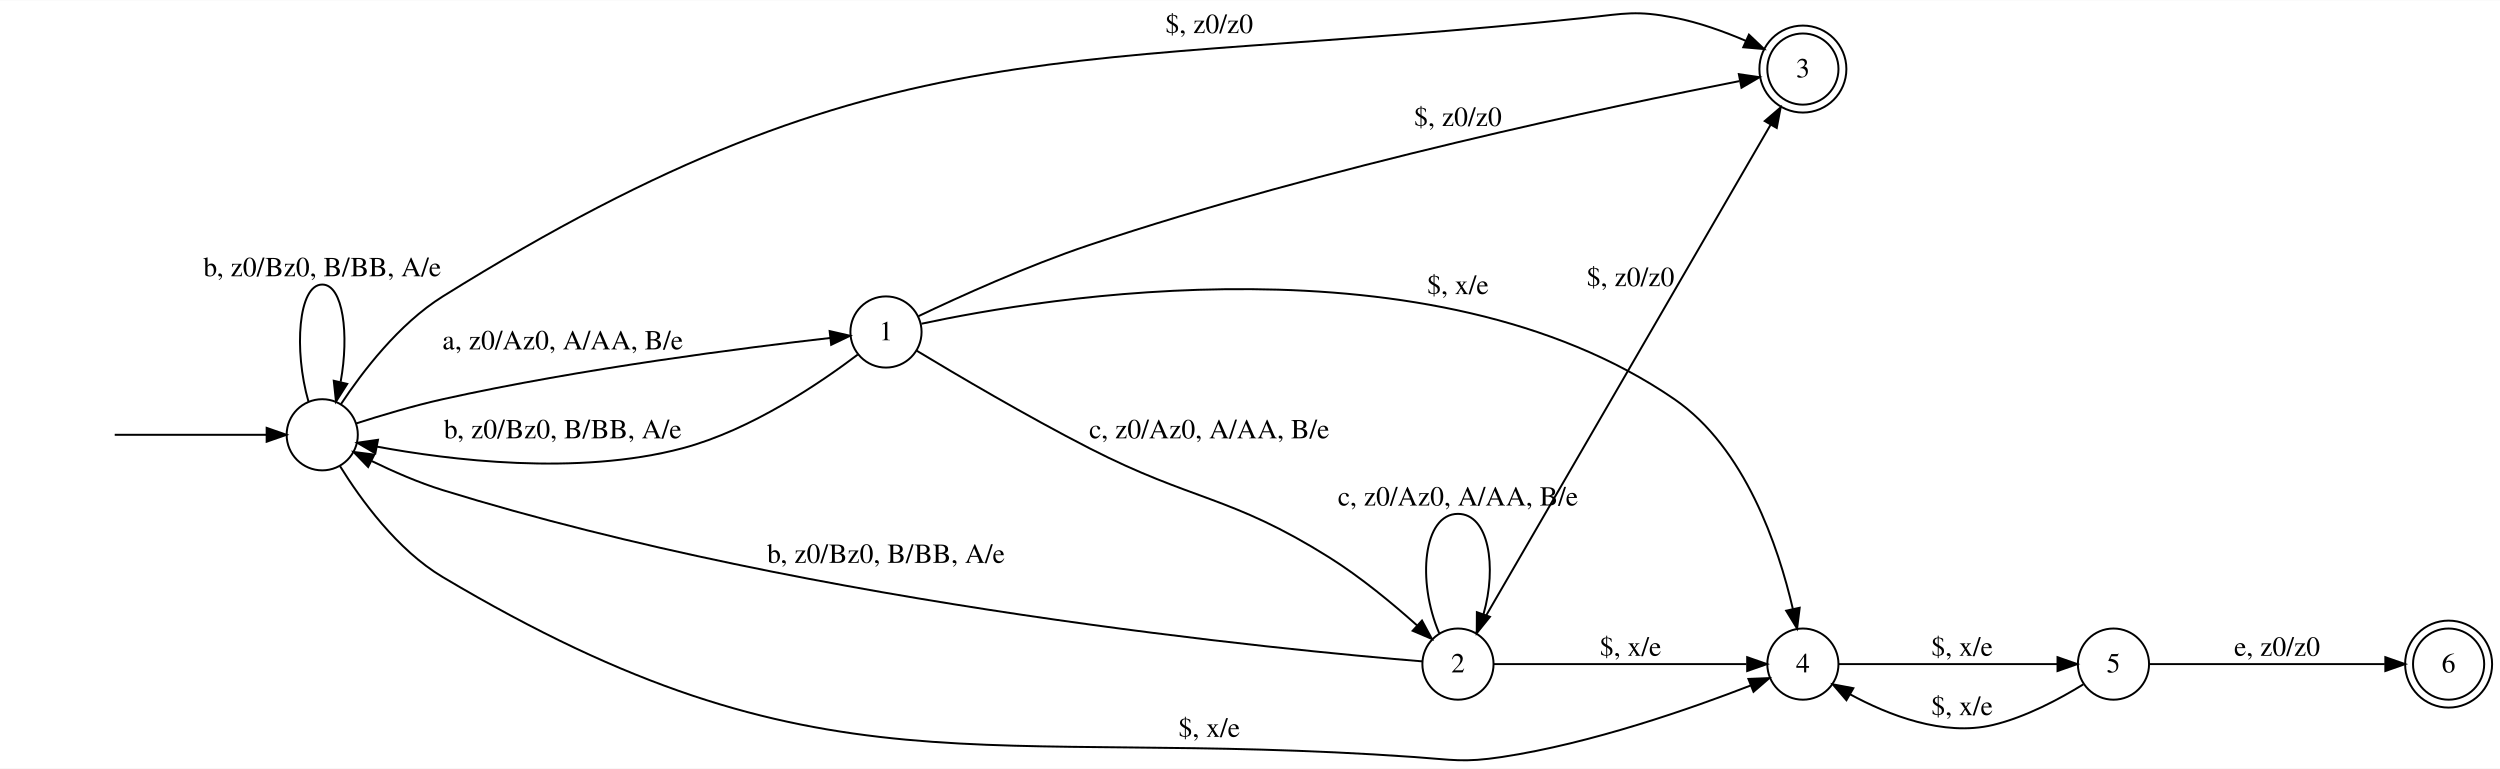
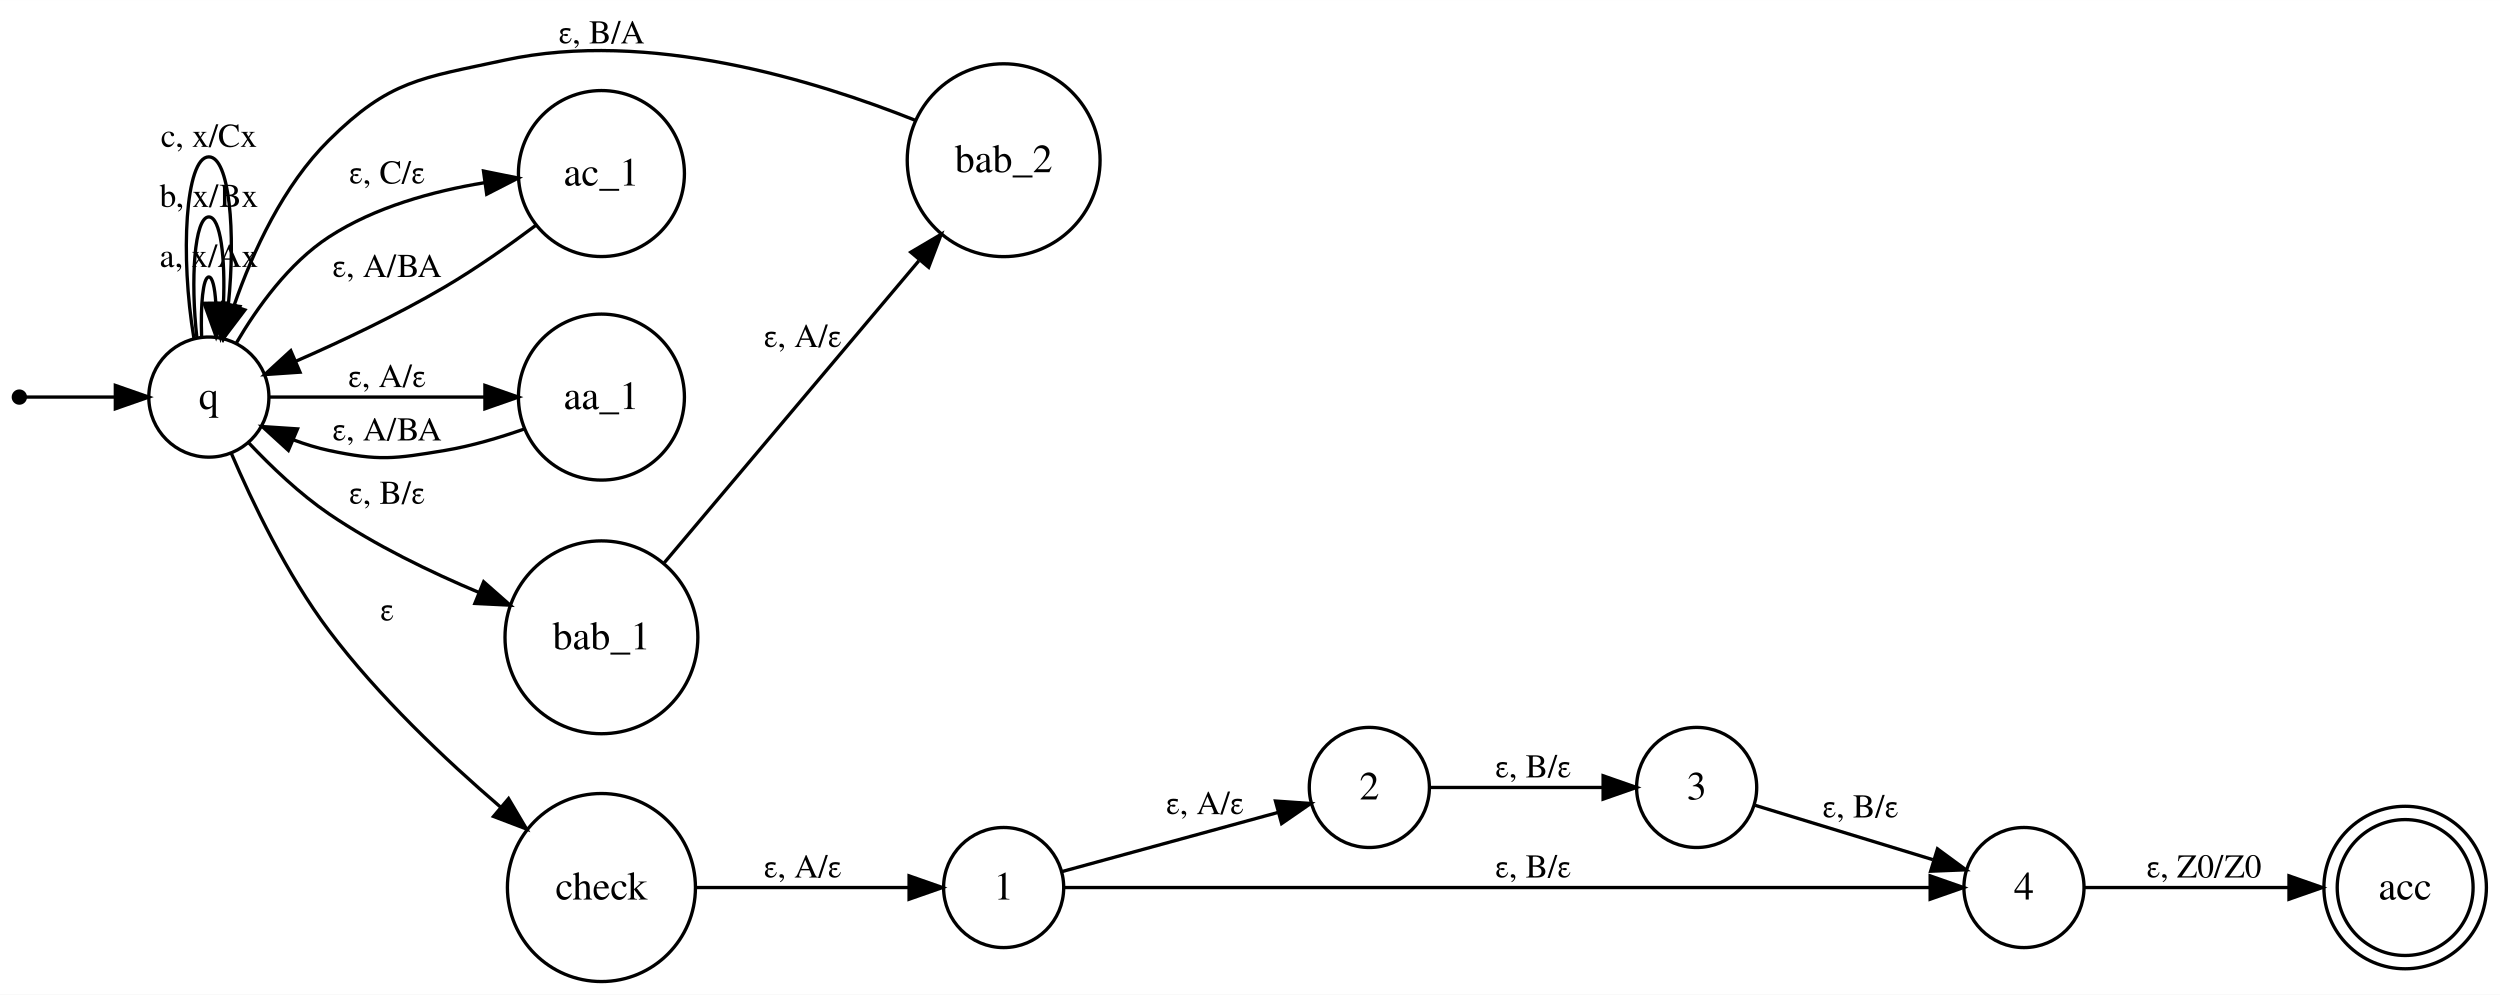
- <svg xmlns="http://www.w3.org/2000/svg" width="1265pt" height="389pt" viewBox="0.00 0.00 1264.63 388.61">
-   <g id="graph0" class="graph" transform="scale(1 1) rotate(0) translate(4 384.6135)">
-     <polygon fill="#ffffff" stroke="transparent" points="-4,4 -4,-384.613 1260.634,-384.613 1260.634,4 -4,4" />
+ <svg xmlns="http://www.w3.org/2000/svg" width="749pt" height="298pt" viewBox="0.00 0.00 749.32 298.09">
+   <g id="graph0" class="graph" transform="scale(1 1) rotate(0) translate(4 294.0903)">
+     <polygon fill="#ffffff" stroke="transparent" points="-4,4 -4,-294.09 745.318,-294.09 745.318,4 -4,4" />
    <g id="node1" class="node">
- </g>
+       <ellipse fill="#000000" stroke="#000000" cx="1.8" cy="-175.09" rx="1.8" ry="1.8" />
+     </g>
    <g id="node2" class="node">
-       <ellipse fill="none" stroke="#000000" cx="159" cy="-164.814" rx="18" ry="18" />
+       <ellipse fill="none" stroke="#000000" cx="58.6" cy="-175.09" rx="18" ry="18" />
+       <text text-anchor="middle" x="58.6" y="-171.49" font-family="Times,serif" font-size="12.00" fill="#000000">q</text>
    </g>
    <g id="edge1" class="edge">
-       <path fill="none" stroke="#000000" d="M54.031,-164.814C76.43,-164.814 108.159,-164.814 130.859,-164.814" />
-       <polygon fill="#000000" stroke="#000000" points="130.893,-168.314 140.893,-164.814 130.893,-161.314 130.893,-168.314" />
+       <path fill="none" stroke="#000000" d="M3.69,-175.09C8.052,-175.09 19.311,-175.09 30.506,-175.09" />
+       <polygon fill="#000000" stroke="#000000" points="30.57,-178.59 40.57,-175.09 30.57,-171.59 30.57,-178.59" />
+     </g>
+     <g id="edge2" class="edge">
+       <path fill="none" stroke="#000000" d="M56.429,-193.243C56.095,-202.629 56.819,-211.09 58.6,-211.09 59.685,-211.09 60.378,-207.948 60.678,-203.37" />
+       <polygon fill="#000000" stroke="#000000" points="64.179,-203.275 60.771,-193.243 57.179,-203.21 64.179,-203.275" />
+       <text text-anchor="middle" x="58.6" y="-214.09" font-family="Times,serif" font-size="10.00" fill="#000000">a, x/Ax</text>
    </g>
    <g id="edge3" class="edge">
-       <path fill="none" stroke="#000000" d="M152.035,-181.612C144.549,-207.686 146.871,-240.814 159,-240.814 169.613,-240.814 172.717,-215.451 168.312,-191.642" />
-       <polygon fill="#000000" stroke="#000000" points="171.651,-190.551 165.965,-181.612 164.836,-192.146 171.651,-190.551" />
-       <text text-anchor="middle" x="159" y="-245.013" font-family="Times,serif" font-size="14.00" fill="#000000">b, z0/Bz0, B/BB, A/e</text>
+       <path fill="none" stroke="#000000" d="M55.024,-192.789C53.049,-210.086 54.241,-229.09 58.6,-229.09 62.108,-229.09 63.565,-216.785 62.971,-202.965" />
+       <polygon fill="#000000" stroke="#000000" points="66.444,-202.486 62.176,-192.789 59.466,-203.032 66.444,-202.486" />
+       <text text-anchor="middle" x="58.6" y="-232.09" font-family="Times,serif" font-size="10.00" fill="#000000">b, x/Bx</text>
+     </g>
+     <g id="edge4" class="edge">
+       <path fill="none" stroke="#000000" d="M54.106,-192.806C50.001,-217.204 51.498,-247.09 58.6,-247.09 64.758,-247.09 66.703,-224.616 64.433,-202.734" />
+       <polygon fill="#000000" stroke="#000000" points="67.899,-202.248 63.094,-192.806 60.962,-203.184 67.899,-202.248" />
+       <text text-anchor="middle" x="58.6" y="-250.09" font-family="Times,serif" font-size="10.00" fill="#000000">c, x/Cx</text>
    </g>
    <g id="node3" class="node">
-       <ellipse fill="none" stroke="#000000" cx="907.995" cy="-349.813" rx="18" ry="18" />
-       <ellipse fill="none" stroke="#000000" cx="907.995" cy="-349.813" rx="22" ry="22" />
-       <text text-anchor="middle" x="907.995" y="-345.613" font-family="Times,serif" font-size="14.00" fill="#000000">3</text>
+       <ellipse fill="none" stroke="#000000" cx="176.265" cy="-103.09" rx="28.901" ry="28.901" />
+       <text text-anchor="middle" x="176.265" y="-99.49" font-family="Times,serif" font-size="12.00" fill="#000000">bab_1</text>
+     </g>
+     <g id="edge5" class="edge">
+       <path fill="none" stroke="#000000" d="M70.642,-161.285C77.225,-154.31 85.813,-146.081 94.6,-140.09 108.421,-130.668 125.028,-122.637 139.648,-116.489" />
+       <polygon fill="#000000" stroke="#000000" points="140.97,-119.73 148.918,-112.725 138.336,-113.244 140.97,-119.73" />
+       <text text-anchor="middle" x="111.957" y="-143.09" font-family="Times,serif" font-size="10.00" fill="#000000">ε, B/ε</text>
+     </g>
+     <g id="node5" class="node">
+       <ellipse fill="none" stroke="#000000" cx="176.265" cy="-242.09" rx="24.878" ry="24.878" />
+       <text text-anchor="middle" x="176.265" y="-238.49" font-family="Times,serif" font-size="12.00" fill="#000000">ac_1</text>
+     </g>
+     <g id="edge8" class="edge">
+       <path fill="none" stroke="#000000" d="M66.82,-191.278C73.039,-201.903 82.56,-215.237 94.6,-223.09 108.37,-232.071 125.884,-236.826 141.159,-239.336" />
+       <polygon fill="#000000" stroke="#000000" points="140.918,-242.835 151.303,-240.738 141.877,-235.901 140.918,-242.835" />
+       <text text-anchor="middle" x="111.957" y="-239.09" font-family="Times,serif" font-size="10.00" fill="#000000">ε, C/ε</text>
+     </g>
+     <g id="node6" class="node">
+       <ellipse fill="none" stroke="#000000" cx="176.265" cy="-175.09" rx="24.878" ry="24.878" />
+       <text text-anchor="middle" x="176.265" y="-171.49" font-family="Times,serif" font-size="12.00" fill="#000000">aa_1</text>
    </g>
    <g id="edge10" class="edge">
-       <path fill="none" stroke="#000000" d="M168.472,-180.316C179.065,-196.343 197.696,-220.924 220,-234.814 444.702,-374.75 535.439,-347.884 798.675,-375.813 818.263,-377.892 823.652,-379.538 842.995,-375.813 855.271,-373.449 868.177,-368.787 879.224,-364.055" />
-       <polygon fill="#000000" stroke="#000000" points="880.705,-367.227 888.391,-359.935 877.835,-360.842 880.705,-367.227" />
-       <text text-anchor="middle" x="607.708" y="-368.014" font-family="Times,serif" font-size="14.00" fill="#000000">$, z0/z0</text>
-     </g>
-     <g id="node5" class="node">
-       <ellipse fill="none" stroke="#000000" cx="444.178" cy="-216.814" rx="18" ry="18" />
-       <text text-anchor="middle" x="444.178" y="-212.613" font-family="Times,serif" font-size="14.00" fill="#000000">1</text>
-     </g>
-     <g id="edge2" class="edge">
-       <path fill="none" stroke="#000000" d="M176.19,-170.569C188.321,-174.463 205.018,-179.483 220,-182.814 289.787,-198.326 373.379,-208.94 416.068,-213.799" />
-       <polygon fill="#000000" stroke="#000000" points="415.68,-217.277 426.007,-214.91 416.457,-210.32 415.68,-217.277" />
-       <text text-anchor="middle" x="280.647" y="-208.013" font-family="Times,serif" font-size="14.00" fill="#000000">a, z0/Az0, A/AA, B/e</text>
+       <path fill="none" stroke="#000000" d="M76.727,-175.09C93.823,-175.09 119.913,-175.09 141.094,-175.09" />
+       <polygon fill="#000000" stroke="#000000" points="141.342,-178.59 151.342,-175.09 141.342,-171.59 141.342,-178.59" />
+       <text text-anchor="middle" x="111.957" y="-178.09" font-family="Times,serif" font-size="10.00" fill="#000000">ε, A/ε</text>
    </g>
    <g id="node7" class="node">
-       <ellipse fill="none" stroke="#000000" cx="907.995" cy="-48.813" rx="18" ry="18" />
-       <text text-anchor="middle" x="907.995" y="-44.614" font-family="Times,serif" font-size="14.00" fill="#000000">4</text>
+       <ellipse fill="none" stroke="#000000" cx="176.265" cy="-28.09" rx="28.181" ry="28.181" />
+       <text text-anchor="middle" x="176.265" y="-24.49" font-family="Times,serif" font-size="12.00" fill="#000000">check</text>
+     </g>
+     <g id="edge12" class="edge">
+       <path fill="none" stroke="#000000" d="M65.29,-158.328C71.627,-143.54 82.031,-121.799 94.6,-105.09 109.398,-85.418 129.477,-66.41 146.023,-52.202" />
+       <polygon fill="#000000" stroke="#000000" points="148.43,-54.751 153.822,-45.631 143.92,-49.397 148.43,-54.751" />
+       <text text-anchor="middle" x="111.957" y="-108.09" font-family="Times,serif" font-size="10.00" fill="#000000">ε</text>
+     </g>
+     <g id="node4" class="node">
+       <ellipse fill="none" stroke="#000000" cx="296.822" cy="-246.09" rx="28.901" ry="28.901" />
+       <text text-anchor="middle" x="296.822" y="-242.49" font-family="Times,serif" font-size="12.00" fill="#000000">bab_2</text>
+     </g>
+     <g id="edge6" class="edge">
+       <path fill="none" stroke="#000000" d="M195.102,-125.434C215.627,-149.78 248.577,-188.864 271.388,-215.922" />
+       <polygon fill="#000000" stroke="#000000" points="268.995,-218.514 278.117,-223.903 274.347,-214.002 268.995,-218.514" />
+       <text text-anchor="middle" x="236.543" y="-190.09" font-family="Times,serif" font-size="10.00" fill="#000000">ε, A/ε</text>
+     </g>
+     <g id="edge7" class="edge">
+       <path fill="none" stroke="#000000" d="M270.303,-258.061C240.375,-270.027 190.262,-285.407 147.315,-276.09 122.157,-270.633 112.895,-270.201 94.6,-252.09 80.921,-238.549 71.836,-218.819 66.214,-202.72" />
+       <polygon fill="#000000" stroke="#000000" points="69.406,-201.212 63.007,-192.768 62.743,-203.359 69.406,-201.212" />
+       <text text-anchor="middle" x="176.265" y="-281.09" font-family="Times,serif" font-size="10.00" fill="#000000">ε, B/A</text>
+     </g>
+     <g id="edge9" class="edge">
+       <path fill="none" stroke="#000000" d="M156.727,-226.664C148.504,-220.513 138.684,-213.601 129.315,-208.09 115.032,-199.689 98.255,-191.782 84.627,-185.816" />
+       <polygon fill="#000000" stroke="#000000" points="85.912,-182.559 75.341,-181.835 83.153,-188.992 85.912,-182.559" />
+       <text text-anchor="middle" x="111.957" y="-211.09" font-family="Times,serif" font-size="10.00" fill="#000000">ε, A/BA</text>
    </g>
    <g id="edge11" class="edge">
-       <path fill="none" stroke="#000000" d="M168.023,-148.918C178.364,-132.227 196.902,-106.539 220,-92.814 410.929,20.641 489.808,-17.379 711.355,-1.813 731.004,-.433 736.197,1.123 755.675,-1.813 801.159,-8.671 851.79,-26.436 881.711,-38.055" />
-       <polygon fill="#000000" stroke="#000000" points="880.44,-41.316 891.027,-41.734 883.012,-34.805 880.44,-41.316" />
-       <text text-anchor="middle" x="607.708" y="-12.014" font-family="Times,serif" font-size="14.00" fill="#000000">$, x/e</text>
+       <path fill="none" stroke="#000000" d="M153.25,-165.568C145.752,-162.922 137.301,-160.414 129.315,-159.09 114.094,-156.568 109.693,-155.887 94.6,-159.09 91.081,-159.837 87.489,-160.952 84.001,-162.253" />
+       <polygon fill="#000000" stroke="#000000" points="82.428,-159.119 74.6,-166.258 85.172,-165.559 82.428,-159.119" />
+       <text text-anchor="middle" x="111.957" y="-162.09" font-family="Times,serif" font-size="10.00" fill="#000000">ε, A/BA</text>
    </g>
-     <g id="node4" class="node">
-       <ellipse fill="none" stroke="#000000" cx="1234.634" cy="-48.813" rx="18" ry="18" />
-       <ellipse fill="none" stroke="#000000" cx="1234.634" cy="-48.813" rx="22" ry="22" />
-       <text text-anchor="middle" x="1234.634" y="-44.614" font-family="Times,serif" font-size="14.00" fill="#000000">6</text>
-     </g>
-     <g id="edge4" class="edge">
-       <path fill="none" stroke="#000000" d="M429.921,-205.408C410.987,-191.064 375.891,-167.203 341.293,-158.013 287.943,-143.844 222.738,-152.121 186.551,-158.847" />
-       <polygon fill="#000000" stroke="#000000" points="185.863,-155.416 176.722,-160.771 187.208,-162.285 185.863,-155.416" />
-       <text text-anchor="middle" x="280.647" y="-163.013" font-family="Times,serif" font-size="14.00" fill="#000000">b, z0/Bz0, B/BB, A/e</text>
-     </g>
-     <g id="edge9" class="edge">
-       <path fill="none" stroke="#000000" d="M460.606,-224.826C480.65,-234.369 515.744,-250.333 547.062,-260.813 665.955,-300.602 812.244,-331.254 875.888,-343.724" />
-       <polygon fill="#000000" stroke="#000000" points="875.599,-347.233 886.083,-345.704 876.934,-340.361 875.599,-347.233" />
-       <text text-anchor="middle" x="733.515" y="-321.014" font-family="Times,serif" font-size="14.00" fill="#000000">$, z0/z0</text>
-     </g>
-     <g id="node6" class="node">
-       <ellipse fill="none" stroke="#000000" cx="733.515" cy="-48.813" rx="18" ry="18" />
-       <text text-anchor="middle" x="733.515" y="-44.614" font-family="Times,serif" font-size="14.00" fill="#000000">2</text>
-     </g>
-     <g id="edge5" class="edge">
-       <path fill="none" stroke="#000000" d="M459.619,-207.393C479.533,-195.383 515.38,-174.232 547.062,-158.013 599.783,-131.024 618.159,-134.252 668.355,-102.814 684.289,-92.834 700.575,-79.338 712.88,-68.335" />
-       <polygon fill="#000000" stroke="#000000" points="715.315,-70.85 720.347,-61.526 710.599,-65.678 715.315,-70.85" />
-       <text text-anchor="middle" x="607.708" y="-163.013" font-family="Times,serif" font-size="14.00" fill="#000000">c, z0/Az0, A/AA, B/e</text>
-     </g>
-     <g id="edge12" class="edge">
-       <path fill="none" stroke="#000000" d="M462.115,-220.988C522.254,-233.899 719.864,-267.433 842.995,-182.814 878.796,-158.21 895.602,-108.186 902.925,-76.704" />
-       <polygon fill="#000000" stroke="#000000" points="906.374,-77.314 905.059,-66.802 899.531,-75.84 906.374,-77.314" />
-       <text text-anchor="middle" x="733.515" y="-236.013" font-family="Times,serif" font-size="14.00" fill="#000000">$, x/e</text>
-     </g>
-     <g id="edge7" class="edge">
-       <path fill="none" stroke="#000000" d="M715.382,-50.203C648.304,-55.699 408.376,-78.537 220,-136.814 207.812,-140.584 194.892,-146.251 184.095,-151.502" />
-       <polygon fill="#000000" stroke="#000000" points="182.223,-148.525 174.858,-156.142 185.365,-154.781 182.223,-148.525" />
-       <text text-anchor="middle" x="444.178" y="-100.013" font-family="Times,serif" font-size="14.00" fill="#000000">b, z0/Bz0, B/BB, A/e</text>
-     </g>
-     <g id="edge8" class="edge">
-       <path fill="none" stroke="#000000" d="M742.65,-64.573C770.662,-112.897 855.623,-259.466 891.609,-321.547" />
-       <polygon fill="#000000" stroke="#000000" points="888.707,-323.519 896.75,-330.415 894.763,-320.008 888.707,-323.519" />
-       <text text-anchor="middle" x="820.835" y="-240.013" font-family="Times,serif" font-size="14.00" fill="#000000">$, z0/z0</text>
-     </g>
-     <g id="edge6" class="edge">
-       <path fill="none" stroke="#000000" d="M724.008,-64.483C712.709,-90.719 715.878,-124.814 733.515,-124.814 749.085,-124.814 753.379,-98.242 746.398,-73.963" />
-       <polygon fill="#000000" stroke="#000000" points="749.674,-72.729 743.022,-64.483 743.08,-75.077 749.674,-72.729" />
-       <text text-anchor="middle" x="733.515" y="-129.013" font-family="Times,serif" font-size="14.00" fill="#000000">c, z0/Az0, A/AA, B/e</text>
+     <g id="node9" class="node">
+       <ellipse fill="none" stroke="#000000" cx="296.822" cy="-28.09" rx="18" ry="18" />
+       <text text-anchor="middle" x="296.822" y="-24.49" font-family="Times,serif" font-size="12.00" fill="#000000">1</text>
    </g>
    <g id="edge13" class="edge">
-       <path fill="none" stroke="#000000" d="M751.53,-48.813C781.83,-48.813 843.224,-48.813 879.445,-48.813" />
-       <polygon fill="#000000" stroke="#000000" points="879.816,-52.314 889.816,-48.813 879.816,-45.314 879.816,-52.314" />
-       <text text-anchor="middle" x="820.835" y="-53.014" font-family="Times,serif" font-size="14.00" fill="#000000">$, x/e</text>
+       <path fill="none" stroke="#000000" d="M204.53,-28.09C223.791,-28.09 249.194,-28.09 268.473,-28.09" />
+       <polygon fill="#000000" stroke="#000000" points="268.475,-31.59 278.475,-28.09 268.475,-24.59 268.475,-31.59" />
+       <text text-anchor="middle" x="236.543" y="-31.09" font-family="Times,serif" font-size="10.00" fill="#000000">ε, A/ε</text>
    </g>
    <g id="node8" class="node">
-       <ellipse fill="none" stroke="#000000" cx="1065.1" cy="-48.813" rx="18" ry="18" />
-       <text text-anchor="middle" x="1065.1" y="-44.614" font-family="Times,serif" font-size="14.00" fill="#000000">5</text>
+       <ellipse fill="none" stroke="#000000" cx="716.892" cy="-28.09" rx="20.364" ry="20.364" />
+       <ellipse fill="none" stroke="#000000" cx="716.892" cy="-28.09" rx="24.352" ry="24.352" />
+       <text text-anchor="middle" x="716.892" y="-24.49" font-family="Times,serif" font-size="12.00" fill="#000000">acc</text>
+     </g>
+     <g id="node10" class="node">
+       <ellipse fill="none" stroke="#000000" cx="406.428" cy="-58.09" rx="18" ry="18" />
+       <text text-anchor="middle" x="406.428" y="-54.49" font-family="Times,serif" font-size="12.00" fill="#000000">2</text>
    </g>
    <g id="edge14" class="edge">
-       <path fill="none" stroke="#000000" d="M926.017,-48.813C953.099,-48.813 1004.538,-48.813 1036.699,-48.813" />
-       <polygon fill="#000000" stroke="#000000" points="1036.804,-52.314 1046.804,-48.813 1036.804,-45.314 1036.804,-52.314" />
-       <text text-anchor="middle" x="988.547" y="-53.014" font-family="Times,serif" font-size="14.00" fill="#000000">$, x/e</text>
+       <path fill="none" stroke="#000000" d="M314.432,-32.91C331.849,-37.678 358.757,-45.042 378.981,-50.578" />
+       <polygon fill="#000000" stroke="#000000" points="378.292,-54.018 388.861,-53.282 380.14,-47.266 378.292,-54.018" />
+       <text text-anchor="middle" x="357.1" y="-50.09" font-family="Times,serif" font-size="10.00" fill="#000000">ε, A/ε</text>
+     </g>
+     <g id="node11" class="node">
+       <ellipse fill="none" stroke="#000000" cx="602.64" cy="-28.09" rx="18" ry="18" />
+       <text text-anchor="middle" x="602.64" y="-24.49" font-family="Times,serif" font-size="12.00" fill="#000000">4</text>
+     </g>
+     <g id="edge15" class="edge">
+       <path fill="none" stroke="#000000" d="M315.036,-28.09C366.348,-28.09 512.376,-28.09 574.313,-28.09" />
+       <polygon fill="#000000" stroke="#000000" points="574.521,-31.59 584.521,-28.09 574.521,-24.59 574.521,-31.59" />
+       <text text-anchor="middle" x="455.481" y="-31.09" font-family="Times,serif" font-size="10.00" fill="#000000">ε, B/ε</text>
+     </g>
+     <g id="node12" class="node">
+       <ellipse fill="none" stroke="#000000" cx="504.534" cy="-58.09" rx="18" ry="18" />
+       <text text-anchor="middle" x="504.534" y="-54.49" font-family="Times,serif" font-size="12.00" fill="#000000">3</text>
    </g>
    <g id="edge16" class="edge">
-       <path fill="none" stroke="#000000" d="M1083.243,-48.813C1111.653,-48.813 1167.037,-48.813 1202.361,-48.813" />
-       <polygon fill="#000000" stroke="#000000" points="1202.628,-52.314 1212.628,-48.813 1202.628,-45.314 1202.628,-52.314" />
-       <text text-anchor="middle" x="1147.867" y="-53.014" font-family="Times,serif" font-size="14.00" fill="#000000">e, z0/z0</text>
+       <path fill="none" stroke="#000000" d="M424.881,-58.09C439.36,-58.09 459.762,-58.09 476.292,-58.09" />
+       <polygon fill="#000000" stroke="#000000" points="476.495,-61.59 486.495,-58.09 476.495,-54.59 476.495,-61.59" />
+       <text text-anchor="middle" x="455.481" y="-61.09" font-family="Times,serif" font-size="10.00" fill="#000000">ε, B/ε</text>
    </g>
-     <g id="edge15" class="edge">
-       <path fill="none" stroke="#000000" d="M1049.832,-38.559C1037.942,-31.222 1020.719,-21.971 1004.1,-18.014 979.053,-12.049 951.093,-23.081 931.818,-33.562" />
-       <polygon fill="#000000" stroke="#000000" points="930.02,-30.559 923.105,-38.586 933.516,-36.623 930.02,-30.559" />
-       <text text-anchor="middle" x="988.547" y="-23.014" font-family="Times,serif" font-size="14.00" fill="#000000">$, x/e</text>
+     <g id="edge18" class="edge">
+       <path fill="none" stroke="#000000" d="M620.743,-28.09C637.139,-28.09 661.751,-28.09 681.968,-28.09" />
+       <polygon fill="#000000" stroke="#000000" points="682.073,-31.59 692.073,-28.09 682.073,-24.59 682.073,-31.59" />
+       <text text-anchor="middle" x="656.553" y="-31.09" font-family="Times,serif" font-size="10.00" fill="#000000">ε, Z0/Z0</text>
+     </g>
+     <g id="edge17" class="edge">
+       <path fill="none" stroke="#000000" d="M522.073,-52.727C536.861,-48.205 558.276,-41.657 575.31,-36.447" />
+       <polygon fill="#000000" stroke="#000000" points="576.713,-39.679 585.252,-33.407 574.666,-32.984 576.713,-39.679" />
+       <text text-anchor="middle" x="553.587" y="-49.09" font-family="Times,serif" font-size="10.00" fill="#000000">ε, B/ε</text>
    </g>
  </g>
</svg>
